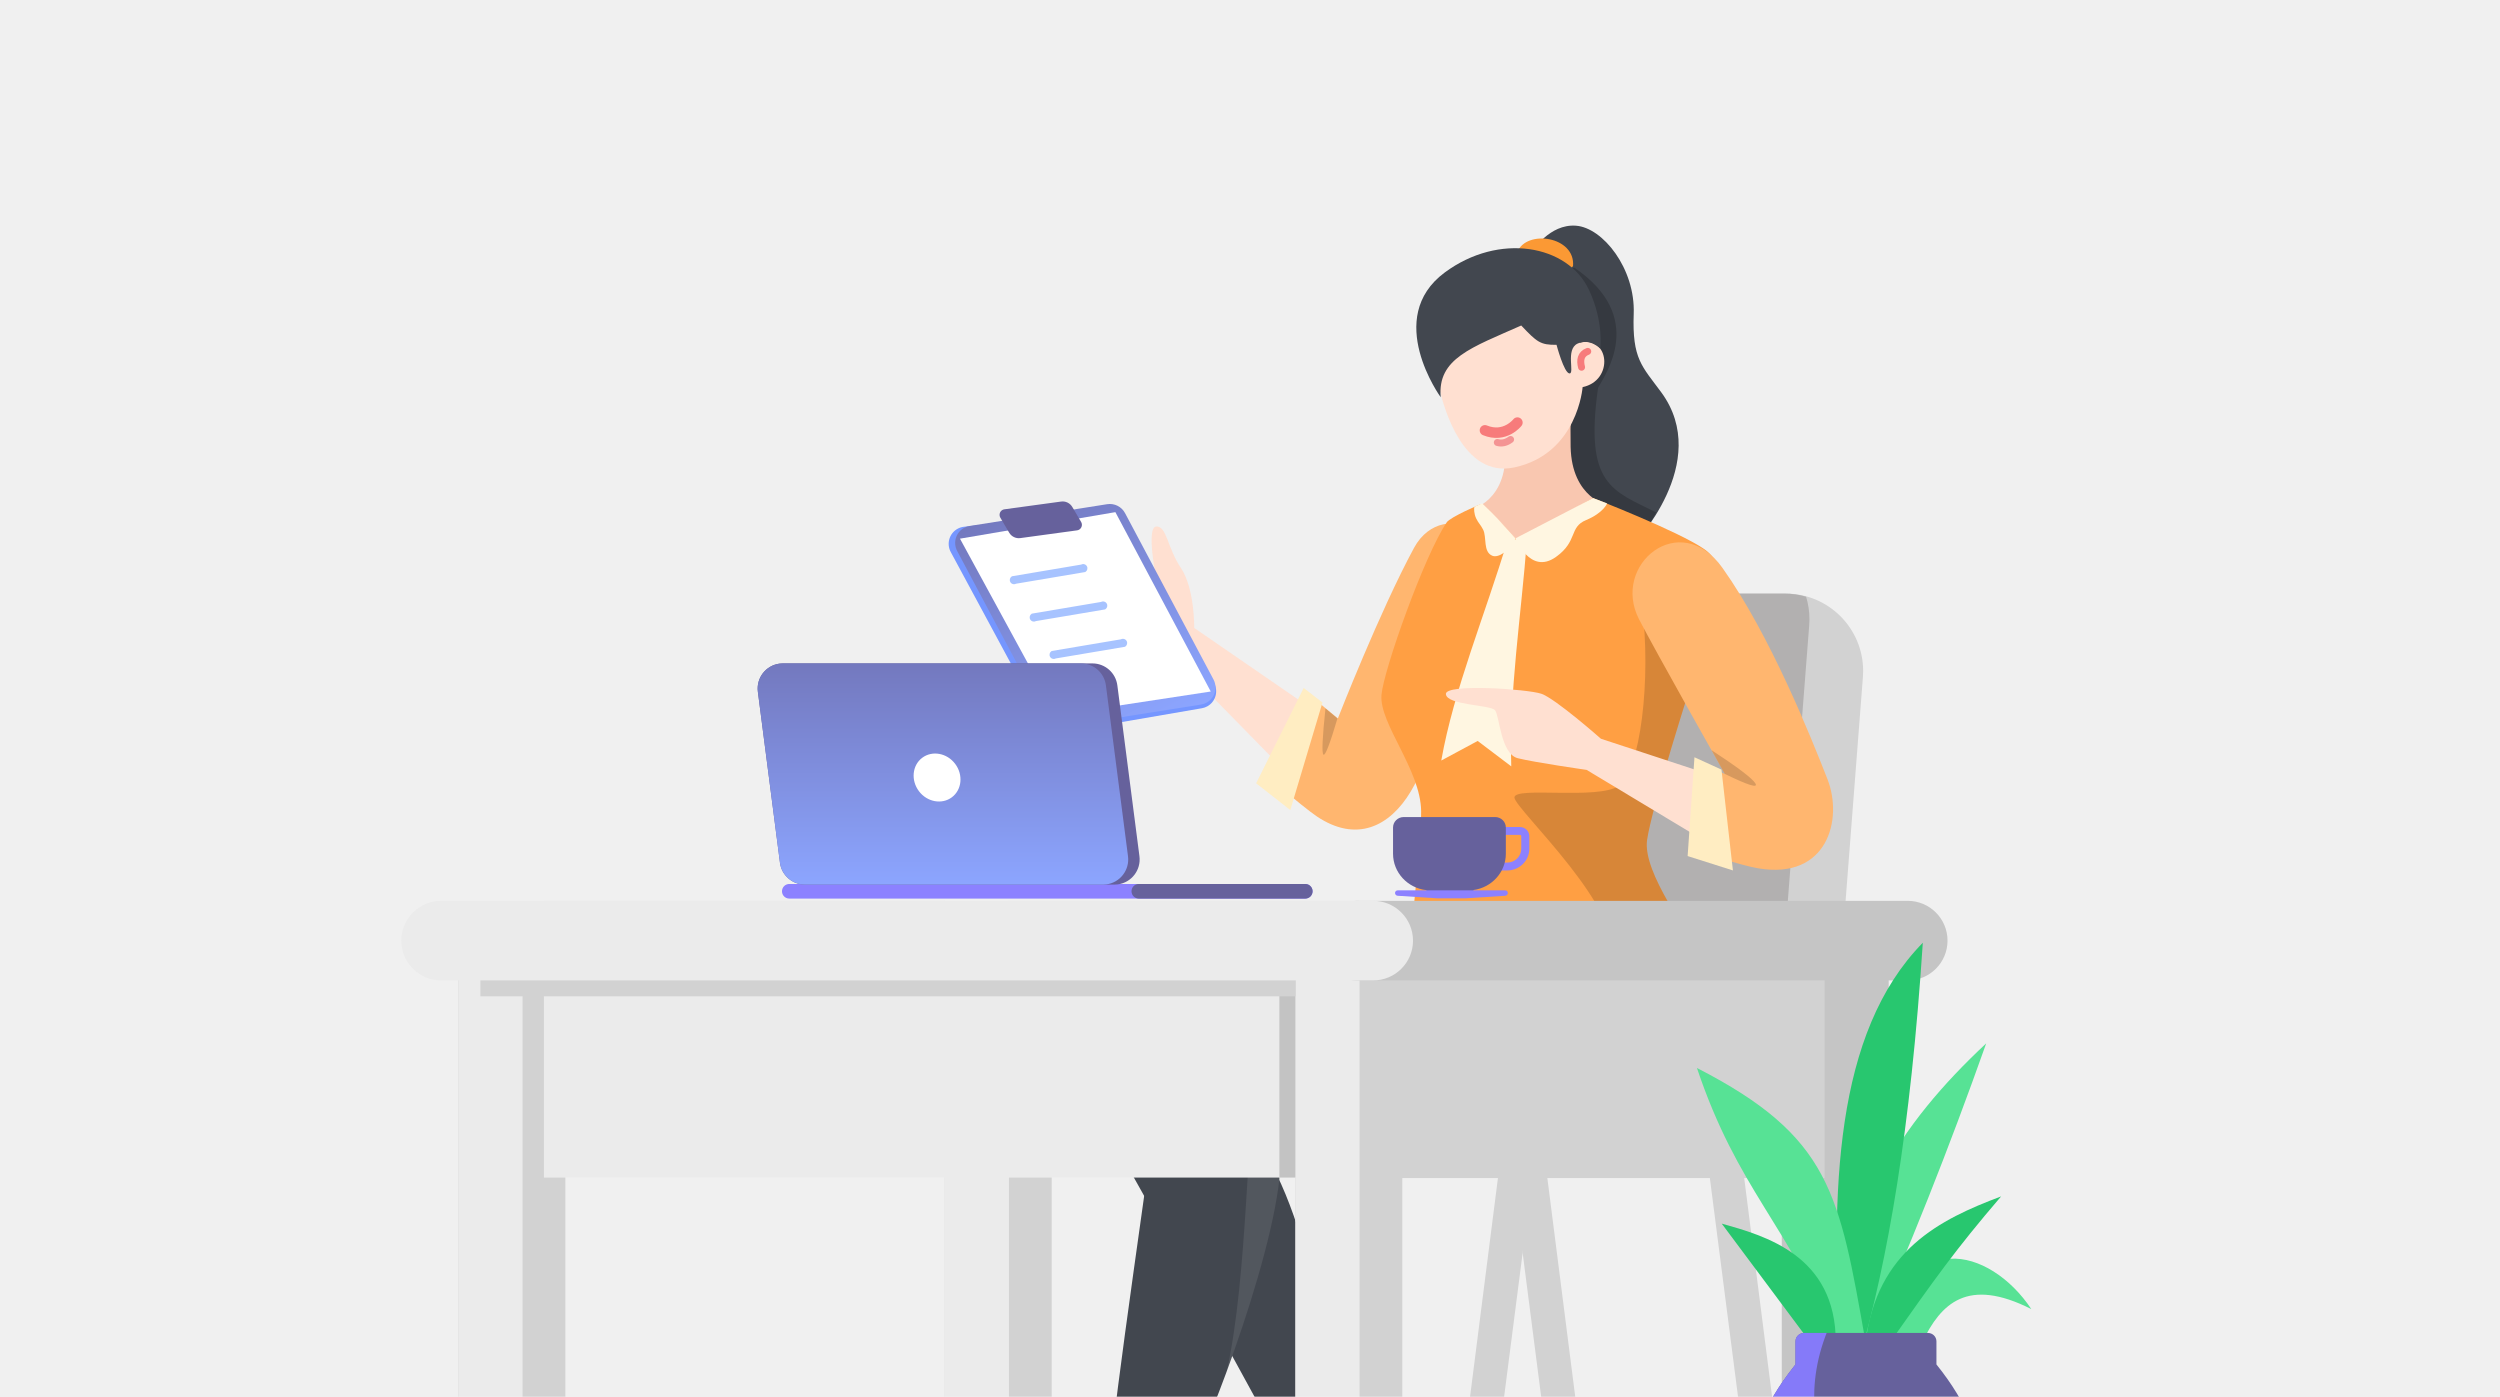
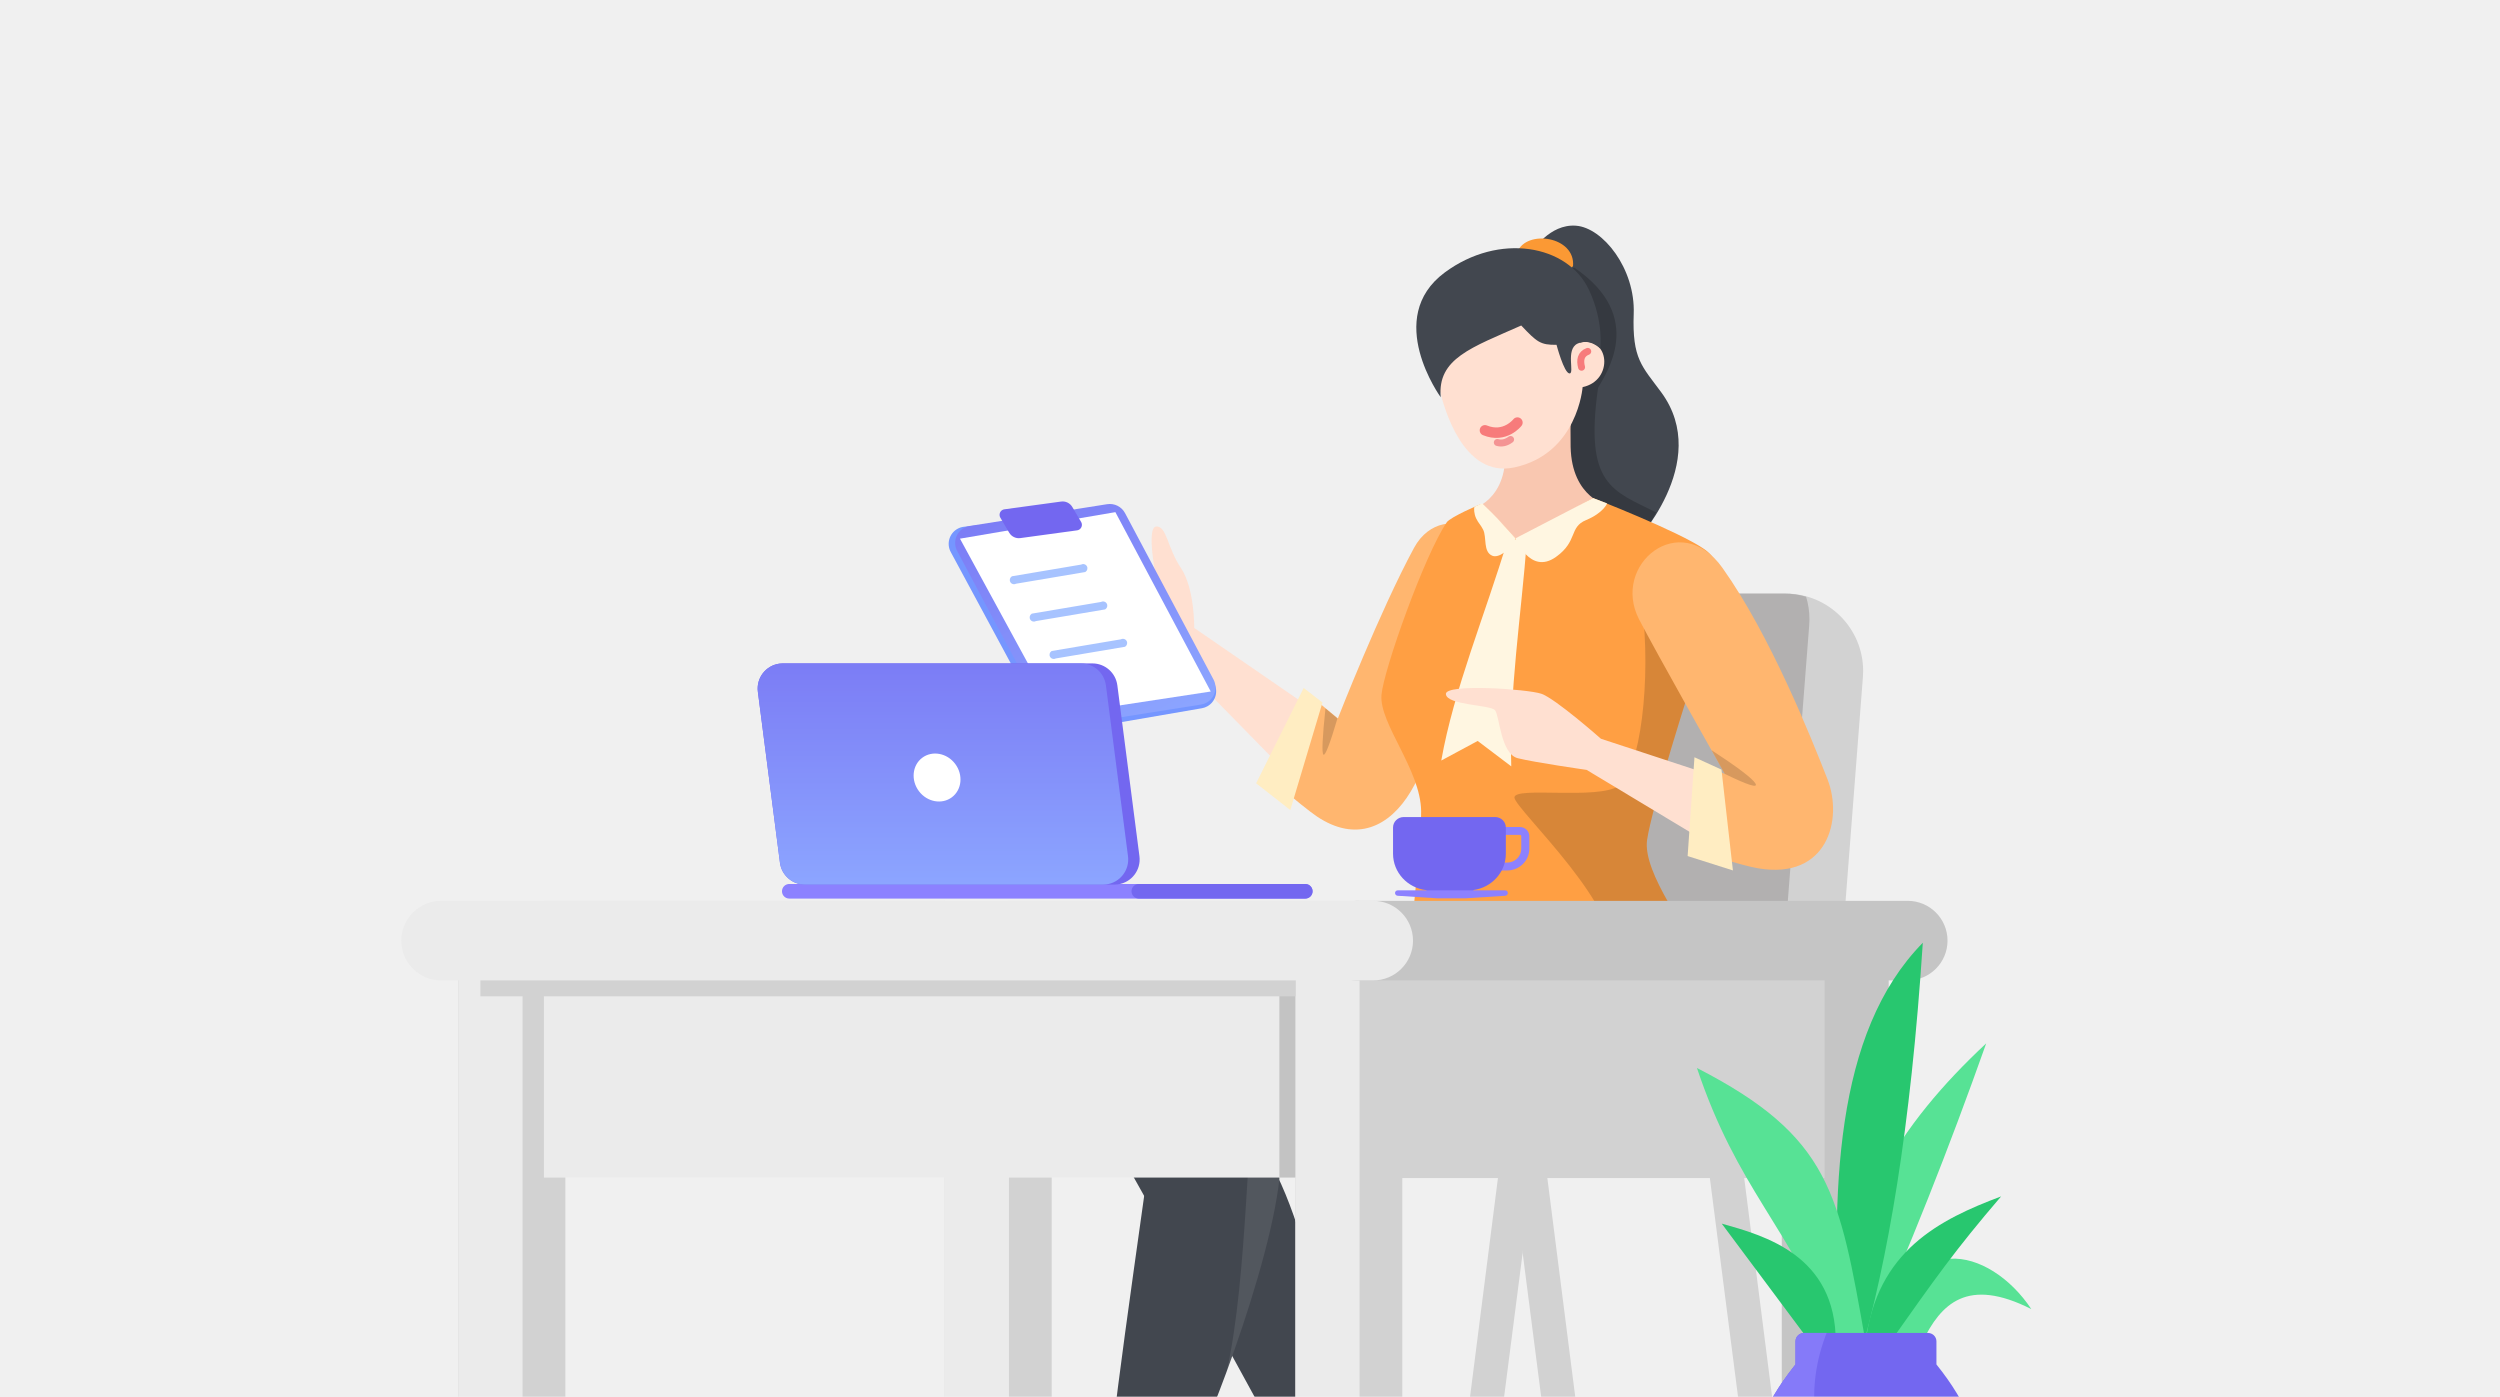
<svg xmlns="http://www.w3.org/2000/svg" xmlns:xlink="http://www.w3.org/1999/xlink" width="358px" height="200px" viewBox="0 0 358 200" version="1.1">
  <defs>
    <path d="M6,0 L352,0 C355.314,-6.08718376e-16 358,2.686 358,6 L358,200 L358,200 L0,200 L0,6 C-4.05812251e-16,2.686 2.686,6.08718376e-16 6,0 Z" id="path-1" />
    <linearGradient x1="68.669%" y1="-53.107%" x2="68.669%" y2="100%" id="linearGradient-3">
-       <stop stop-color="#66619c" offset="0%" />
+       <stop stop-color="#7367F0" offset="0%" />
      <stop stop-color="#8CA5FF" offset="100%" />
    </linearGradient>
    <linearGradient x1="68.669%" y1="-53.107%" x2="68.669%" y2="100%" id="linearGradient-4">
-       <stop stop-color="#66619c" offset="0%" />
+       <stop stop-color="#7367F0" offset="0%" />
      <stop stop-color="#8CA5FF" offset="100%" />
    </linearGradient>
    <path d="M7.952,0.064 L25.69,0.064 C26.366,0.064 26.914,0.603 26.914,1.268 L26.914,4.578 C31.399,10.144 33.642,15.71 33.642,21.277 C33.642,26.672 31.727,32.066 27.896,37.461 C27.668,37.784 27.293,37.976 26.894,37.976 L6.749,37.976 C6.349,37.976 5.975,37.784 5.746,37.461 C1.915,32.066 0,26.672 0,21.277 C0,15.815 2.159,10.354 6.477,4.893 L6.728,4.578 L6.728,1.268 C6.728,0.603 7.276,0.064 7.952,0.064 Z" id="path-5" />
  </defs>
  <g id="📝-Pages-New" stroke="none" stroke-width="1" fill="none" fill-rule="evenodd">
    <g id="Knowledge-Base" transform="translate(-670, -791)">
      <g id="Illustration" transform="translate(670, 791)">
        <mask id="mask-2" fill="white">
          <use xlink:href="#path-1" />
        </mask>
        <g id="Mask" />
        <g mask="url(#mask-2)">
          <g transform="translate(57, 30)">
            <g id="Chair4" transform="translate(121, 55)">
              <polygon id="Path" fill="#D2D2D2" points="38.077 71.363 28.831 143.879 33.679 143.815 42.925 72.042" />
              <polygon id="Path" fill="#D2D2D2" transform="translate(44.20678, 107.6211) scale(-1, 1) translate(-44.20678, -107.6211) " points="46.406 71.363 37.159 143.879 42.007 143.815 51.254 72.042" />
              <polygon id="Path" fill="#D2D2D2" transform="translate(72.39661, 107.6211) scale(-1, 1) translate(-72.39661, -107.6211) " points="74.596 71.363 65.349 143.879 70.197 143.815 79.444 72.042" />
              <path d="M0,75.186 C-5.12399906e-16,71.002 3.392,67.61 7.576,67.61 L36.218,67.61 C41.936,67.61 46.717,63.261 47.256,57.568 L51.76,10.042 C52.299,4.349 57.08,2.82683167e-15 62.798,0 L77.715,0 C83.839,6.51445281e-16 88.803,4.964 88.803,11.088 C88.803,11.374 88.792,11.659 88.77,11.944 L84.08,72.53 C83.633,78.304 78.817,82.762 73.025,82.762 L7.576,82.762 C3.392,82.762 5.12399906e-16,79.37 0,75.186 Z" id="Path" fill="#D2D2D2" />
              <path d="M77.51,-2.27373675e-13 C78.594,-2.27572851e-13 79.642,0.156 80.632,0.446 C80.945,1.469 81.113,2.555 81.113,3.68 C81.113,3.966 81.102,4.253 81.079,4.538 L76.394,64.893 C75.946,70.666 71.13,75.123 65.339,75.123 L0.071,75.123 L0.001,75.122 C0,75.073 9.36073955e-17,75.024 0,74.974 C6.90201459e-15,70.801 3.383,67.418 7.556,67.418 L36.107,67.418 C41.825,67.418 46.605,63.071 47.146,57.379 L51.645,10.039 C52.185,4.347 56.965,-2.24547053e-13 62.683,-2.27373675e-13 L77.51,-2.27373675e-13 Z" id="Combined-Shape" fill="#B2B0B0" />
            </g>
            <g id="Wom3.4" transform="translate(143, 100) scale(-1, 1) translate(-143, -100) translate(80, 0)">
              <g id="LLeg" transform="translate(28.09581, 104.5721)" fill="#42474F">
                <path d="M15.558,0.024 C22.487,0.333 61.05,8.844 68.057,10.29 C75.063,11.737 80.986,19.561 75.644,28.622 C69.643,38.793 54.16,67.679 50.401,74.191 C48.54,77.414 39.154,75.607 41.359,70.197 C45.469,60.113 47.378,34.78 57.857,25.544 C57.857,25.544 22.616,31.664 7.393,24.653 C-3.67,19.557 -1.167,-0.722 15.558,0.024 Z" id="Path" />
              </g>
              <g id="LArm" transform="translate(48.23367, 44.95087)">
                <path d="M43.754,14.969 C43.754,14.969 43.676,9.343 45.648,6.403 C47.62,3.463 47.698,0.34 49.191,0.442 C50.683,0.544 49.205,7.803 49.205,7.803 C49.205,7.803 51.099,7.081 52.459,6.168 C53.82,5.255 57.945,0.753 58.909,1.551 C60.543,2.91 57.911,10.578 56.477,12.111 C55.038,13.644 47.179,18.687 47.179,18.687 L27.93,38.329 L24.316,28.35 L43.754,14.969 Z" id="Path" fill="#FFE0D1" />
                <path d="M1.174,13.114 C4.398,20.574 10.299,34.278 12.732,38.367 C15.781,43.487 20.589,45.743 26.218,41.944 C27.214,41.272 29.23,39.651 32.266,37.082 L26.756,24.982 C24.374,26.944 23.183,27.925 23.183,27.925 C23.183,27.925 17.134,12.452 12.268,3.488 C8.054,-4.267 -3.732,1.772 1.174,13.114 Z" id="Path" fill="#FFB66F" />
                <path d="M23.245,27.933 C24.328,31.599 24.996,33.326 25.249,33.114 C25.503,32.902 25.406,30.696 24.959,26.496 L23.245,27.933 Z" id="Path" fill-opacity="0.16" fill="#000000" />
                <polygon id="Path-65" fill="#FFEDC2" points="25.387 25.652 29.994 41.05 34.888 37.217 28.077 23.567" />
              </g>
              <g id="Head" transform="translate(19.60132, 0)">
                <g id="Group-21" transform="translate(17.13841, 26.00611) rotate(12) translate(-17.13841, -26.00611) translate(4.638413, 2.506106)">
                  <path d="M15.016,2.524 C15.016,2.524 11.819,-0.875 8.127,0.216 C4.434,1.306 1.095,7.99 2.68,14.273 C4.258,20.557 3.073,21.85 1.159,26.085 C-3.983,37.477 9.656,46.638 9.656,46.638 L24.522,43.484 L19.211,15.738 L15.016,2.524 Z" id="Path" fill="#42474F" />
                  <path d="M9.606,6.059 C0.946,15.119 8.457,21.904 9.872,23.571 C14.734,36.855 10.866,38.412 5.454,42.76 L8.364,46.078 L16.706,42.599 L16.438,5.331 L9.606,6.059 Z" id="Path-50" fill-opacity="0.199" fill="#000000" />
                </g>
                <path d="M13.051,42.433 C13.051,42.433 18.329,41.374 18.485,33.986 C18.642,26.597 17.773,24.075 17.773,24.075 L27.726,23.895 C27.726,23.895 27.835,32.13 27.836,35.109 C27.841,42.351 33.426,43.191 33.426,43.191 C33.426,43.191 32.265,48.92 23.246,49.426 C16.204,49.822 13.051,42.433 13.051,42.433 Z" id="Path" fill="#F9C7B0" />
                <g id="Group-20" transform="translate(27.08848, 21.33915) rotate(12) translate(-27.08848, -21.33915) translate(13.58848, 5.339154)">
                  <path d="M1.995,4.913 C0.754,0.819 7.424,-1.657 9.383,1.292 C9.383,1.292 10.344,4.087 8.341,5.683 C5.631,7.835 1.995,4.913 1.995,4.913 Z" id="Path" fill="#FB9934" />
                  <path d="M3.36,15.846 C-1.08,15.674 -0.356,22.161 4.257,22.152 C4.257,22.152 6.936,31.367 16.237,31.367 C23.791,31.367 24.282,20.627 24.351,18.484 C24.425,16.2 24.434,8.695 24.434,8.695 L3.187,8.685 L3.36,15.846 Z" id="Path" fill="#FFE0D1" />
                  <path d="M5.69,19.846 C6.446,19.639 6.651,15.451 6.651,15.451 C8.913,15.003 9.311,14.493 11.02,11.694 C18.613,13.309 23.767,13.802 24.434,19.35 C24.434,19.35 30.136,6.54 20.146,1.987 C11.358,-2.013 2.087,1.745 0.469,8.729 C-0.677,13.659 0.637,17.28 0.637,17.28 C0.637,17.28 1.788,15.451 3.677,15.908 C5.567,16.365 4.934,20.052 5.69,19.846 Z" id="Path" fill="#42474F" />
                  <path d="M14.608,24.436 C14.608,24.436 16.137,26.901 19.119,26.027" id="Path" stroke="#F77B7B" stroke-width="1.5" stroke-linecap="round" transform="translate(16.86349, 25.32509) rotate(-18) translate(-16.86349, -25.32509) " />
                  <path d="M15.903,27.378 C16.603,27.671 17.267,27.671 17.848,27.334" id="Path" stroke="#F49494" stroke-linecap="round" transform="translate(16.87519, 27.46345) rotate(2) translate(-16.87519, -27.46345) " />
                  <path d="M3.565,19.444 C3.844,18.44 3.72,17.563 2.721,17.162" id="Path-8" stroke="#F77B7B" stroke-linecap="round" transform="translate(3.207757, 18.30307) rotate(-13) translate(-3.207757, -18.30307) " />
                </g>
              </g>
              <g id="Group-19" transform="translate(16.70562, 41.32406)">
                <path d="M34.241,0.88 C34.362,0.874 38.619,2.737 39.109,3.456 C42.302,8.137 48.165,24.612 48.466,28.186 C48.807,32.308 42.859,38.875 42.786,44.843 C42.721,50.812 45.33,68.784 44.318,70.463 C43.314,72.141 36.716,80.116 35.339,80.148 C33.955,80.181 32.921,75.994 30.824,76.085 C28.735,76.176 24.379,81.727 22.501,81.688 C20.631,81.647 1.248,69.377 2.729,65.882 C4.219,62.386 11.134,53.698 10.429,48.935 C9.733,44.173 4.171,26.592 2.163,20.609 C0.163,14.625 -1.448,9.859 2.284,7.284 C6.017,4.71 18.161,0 18.161,0 L29.035,6.078 C29.035,6.078 33.61,0.91 34.241,0.88 Z" id="Path" fill="#FF9F43" />
                <path d="M30.375,5.909 C33.636,16.745 38.112,27.423 39.904,37.585 L34.69,34.778 L29.881,38.419 C30.221,27.854 28.446,16.762 27.63,5.909 L30.375,5.909 Z" id="Path" fill="#FFF6E1" />
                <path d="M11.326,14.23 L11.202,15.106 C9.741,25.988 11.47,39.194 14.467,41.208 C17.525,43.265 29.43,41.247 29.43,42.875 C29.43,44.504 12.978,59.43 15.679,66.566 C17.164,70.489 16.667,73.978 14.187,77.033 L13.468,76.549 C7.848,72.741 1.883,67.879 2.729,65.882 C4.219,62.386 11.134,53.698 10.429,48.935 C9.761,44.363 4.608,27.978 2.42,21.381 L1.723,19.289 C0.913,16.837 0.239,14.615 0.076,12.698 L0.579,12.373 C8.614,7.226 12.197,7.845 11.326,14.23 L11.326,14.23 Z" id="Path" fill-opacity="0.16" fill="#000000" />
                <path d="M16.154,0.767 L18.161,0 L29.274,5.763 C29.274,5.763 27.184,11.076 23.484,8.43 C20.312,6.168 21.65,4.177 19.164,3.15 C16.687,2.123 16.154,0.767 16.154,0.767 Z" id="Path" fill="#FFF6E1" />
                <path d="M29.274,5.763 C30.079,7.551 31.717,8.596 32.563,8.271 C33.961,7.734 33.361,5.597 33.912,4.518 C34.306,3.752 34.561,3.636 34.906,2.917 C35.227,2.257 35.24,1.466 35.158,1.247 L34.065,0.751 C33.063,1.694 32.329,2.417 31.863,2.917 C31.283,3.541 30.419,4.49 29.274,5.763 Z" id="Path" fill="#FFF6E1" />
              </g>
              <g id="RArm" transform="translate(0, 47.66368)">
                <path d="M33.745,28.126 C33.745,28.126 40.288,22.348 42.29,21.678 C44.293,21.007 56.022,20.202 55.949,21.717 C55.864,23.34 49.564,23.247 48.912,24.045 C48.259,24.844 48.11,30.302 45.643,30.915 C43.18,31.528 35.798,32.584 35.798,32.584 L18.138,43.213 L17.383,33.501 L33.745,28.126 Z" id="Path" fill="#FFE0D1" />
                <path d="M16.341,3.661 C9.448,13.369 3.563,28.156 1.304,33.921 C-0.955,39.686 1.324,48.381 11.257,46.674 C12.375,46.482 14.188,46.001 16.696,45.23 L19.07,31.878 C17.029,32.733 16.008,33.161 16.008,33.161 C16.008,33.161 25.88,15.699 28.291,11.017 C32.318,3.2 22.412,-4.892 16.341,3.661 Z" id="Path" fill="#FFB66F" />
                <path d="M16.008,33.161 C12.665,34.79 11.204,35.247 11.624,34.53 C12.045,33.813 14.137,32.225 17.9,29.765 L16.008,33.161 Z" id="Path" fill-opacity="0.16" fill="#000000" />
                <polygon id="Path-64" fill="#FFEDC2" points="16.486 32.544 14.847 46.982 21.331 44.925 20.353 30.776" />
              </g>
              <g id="RLeg" transform="translate(15.94627, 101.5411)">
                <path d="M6.757,0.134 C-1.984,13.276 -1.129,22.783 9.321,28.653 C22.707,36.172 63.994,27.364 63.994,27.364 C63.994,27.364 63.262,33.248 63.994,38.496 C65.907,52.202 75.004,75.037 76.928,77.906 C79.59,81.874 87.697,78.881 87.85,75.577 C88.003,72.274 81.738,30.078 80.785,22.032 C79.838,13.985 76.846,12.816 68.106,10.617 C66.099,10.111 42.356,4.223 40.181,4.395 C27.723,5.378 16.581,3.957 6.757,0.134 Z" id="Path" fill="#42474F" />
                <path d="M16.28,26.462 C29.834,27.977 65.717,24.853 67.158,26.273 C68.534,27.628 68.304,51.208 71.391,64.855 C68.35,56.586 65.059,46.126 63.994,38.496 C63.262,33.248 63.994,27.364 63.994,27.364 L62.592,27.644 C55.277,29.062 21.363,35.15 9.321,28.653 C2.258,24.842 -0.475,18.942 1.123,10.952 C3.049,20.377 8.102,25.547 16.28,26.462 Z" id="Path" fill-opacity="0.192" fill="#FFFFFF" opacity="0.44" />
                <ellipse id="Oval" fill-opacity="0.192" fill="#FFFFFF" transform="translate(86.56548, 23.11196) rotate(13) translate(-86.56548, -23.11196) " cx="86.565" cy="23.112" rx="2.278" ry="4.168" />
                <ellipse id="Oval" fill-opacity="0.192" fill="#FFFFFF" transform="translate(75.93463, 20.45977) rotate(-16) translate(-75.93463, -20.45977) " cx="75.935" cy="20.46" rx="3.037" ry="4.547" />
              </g>
            </g>
            <g id="Example-Task1" transform="translate(97.77145, 58.16383) rotate(-28) translate(-97.77145, -58.16383) translate(85.27145, 37.16383)">
              <g id="Group-3" transform="translate(-0, -0)">
                <path d="M3.716,1.906 L22.562,9.467 C23.474,9.833 24.082,10.706 24.108,11.688 L24.819,38.439 C24.855,39.799 23.781,40.931 22.421,40.967 C22.137,40.975 21.855,40.933 21.585,40.845 L2.19,34.461 C1.184,34.13 0.502,33.193 0.496,32.135 L0.334,4.207 C0.326,2.846 1.423,1.737 2.784,1.729 C3.103,1.727 3.42,1.787 3.716,1.906 Z" id="Rectangle" fill="#7596FF" fill-rule="nonzero" />
                <path d="M4.482,2.186 L23.325,8.676 C24.32,9.019 24.987,9.954 24.987,11.006 L24.987,37.988 C24.987,39.348 23.884,40.452 22.523,40.452 C22.25,40.452 21.979,40.406 21.72,40.317 L2.877,33.827 C1.883,33.484 1.216,32.549 1.216,31.497 L1.216,4.515 C1.216,3.155 2.319,2.051 3.68,2.051 C3.953,2.051 4.224,2.097 4.482,2.186 Z" id="Rectangle" fill="url(#linearGradient-3)" />
                <polygon id="Rectangle" fill="#FFFFFF" fill-rule="nonzero" points="2.399 3.14 23.831 10.235 23.831 39.326 2.691 31.91" />
-                 <path d="M9.99,2.414 L17.686,5.25 C18.291,5.473 18.703,6.037 18.731,6.682 L18.84,9.177 C18.859,9.618 18.517,9.992 18.075,10.011 C17.969,10.016 17.863,9.999 17.764,9.962 L10.068,7.126 C9.463,6.903 9.051,6.339 9.023,5.695 L8.914,3.199 C8.895,2.758 9.238,2.384 9.679,2.365 C9.785,2.361 9.891,2.377 9.99,2.414 Z" id="Rectangle" fill="#66619c" fill-rule="nonzero" />
+                 <path d="M9.99,2.414 L17.686,5.25 C18.291,5.473 18.703,6.037 18.731,6.682 L18.84,9.177 C18.859,9.618 18.517,9.992 18.075,10.011 C17.969,10.016 17.863,9.999 17.764,9.962 L10.068,7.126 C9.463,6.903 9.051,6.339 9.023,5.695 L8.914,3.199 C8.895,2.758 9.238,2.384 9.679,2.365 C9.785,2.361 9.891,2.377 9.99,2.414 Z" id="Rectangle" fill="#7367F0" fill-rule="nonzero" />
                <path d="M15.985,14.567 C16.321,14.567 16.593,14.839 16.593,15.173 C16.593,15.484 16.358,15.74 16.056,15.775 L15.985,15.779 L6.456,12.605 C6.12,12.605 5.848,12.334 5.848,11.999 C5.848,11.688 6.083,11.432 6.385,11.397 L6.456,11.393 L15.985,14.567 Z" id="Path" fill="#A7C3FF" />
                <path d="M15.985,20.628 C16.321,20.628 16.593,20.899 16.593,21.234 C16.593,21.545 16.358,21.801 16.056,21.836 L15.985,21.84 L6.456,18.666 C6.12,18.666 5.848,18.394 5.848,18.06 C5.848,17.749 6.083,17.493 6.385,17.458 L6.456,17.454 L15.985,20.628 Z" id="Path" fill="#A7C3FF" />
                <path d="M15.985,26.689 C16.321,26.689 16.593,26.96 16.593,27.295 C16.593,27.605 16.358,27.862 16.056,27.897 L15.985,27.901 L6.456,24.726 C6.12,24.726 5.848,24.455 5.848,24.12 C5.848,23.809 6.083,23.553 6.385,23.518 L6.456,23.514 L15.985,26.689 Z" id="Path" fill="#A7C3FF" />
              </g>
            </g>
            <g id="Group-26" transform="translate(0, 99)">
              <g id="Group-25" transform="translate(8.649351, 0)">
                <polygon id="Rectangle" fill="#D2D2D2" points="69.648 3.799 84.956 3.799 84.956 100.493 69.648 100.493" />
                <polygon id="Rectangle" fill="#EBEBEB" points="69.648 -1.78512303e-13 78.833 -1.78512303e-13 78.833 100.493 69.648 100.493" />
                <polygon id="Rectangle" fill="#D2D2D2" points="1.05161699e-15 3.799 75.777 3.799 75.777 32.801 15.308 32.801 15.308 100.493 1.05161699e-15 100.493" />
                <polygon id="Rectangle" fill="#EBEBEB" points="1.01974981e-15 3.799 9.185 3.799 9.185 100.493 1.01974981e-15 100.493" />
              </g>
              <g id="Group-25">
                <polygon id="Rectangle" fill="#C5C5C5" points="198.15 3.799 213.459 3.799 213.459 100.493 198.15 100.493" />
                <polygon id="Rectangle" fill="#D2D2D2" points="128.503 3.799 204.28 3.799 204.28 39.699 143.811 39.699 143.811 100.493 128.503 100.493" />
                <polygon id="Rectangle" fill="#EBEBEB" points="20.89 -2.81575148e-13 137.599 -4.04882098e-13 137.599 39.628 20.89 39.628" />
                <polygon id="Rectangle" fill="#C3C3C3" points="126.207 3.799 135.392 3.799 135.392 39.628 126.207 39.628" />
                <polygon id="Rectangle" fill="#EBEBEB" points="128.503 3.799 137.688 3.799 137.688 100.493 128.503 100.493" />
                <path d="M137.299,0 L216.186,0 C219.333,2.97461293e-15 221.885,2.551 221.885,5.698 C221.885,8.845 219.333,11.396 216.186,11.396 L137.299,11.396 C134.152,11.396 131.601,8.845 131.601,5.698 C131.601,2.551 134.152,5.7810075e-16 137.299,0 Z" id="Rectangle" fill="#C5C5C5" />
                <polygon id="Rectangle" fill="#D2D2D2" points="11.794 2.279 128.503 2.279 128.503 13.676 11.794 13.676" />
                <path d="M6.164,-1.78139615e-14 L139.644,-1.78139615e-14 C142.791,6.58155786e-15 145.342,2.551 145.342,5.698 C145.342,8.845 142.791,11.396 139.644,11.396 L6.164,11.396 C3.017,11.396 0.466,8.845 0.466,5.698 C0.466,2.551 3.017,-1.90122176e-14 6.164,-1.78139615e-14 Z" id="Rectangle" fill="#EBEBEB" />
              </g>
            </g>
            <g id="Cup" transform="translate(152, 93) scale(-1, 1) translate(-152, -93) translate(142, 87)">
              <path d="M5.196,1.431 L1.346,1.431 C0.603,1.431 0,2.018 0,2.743 L0,4.541 C0,6.259 1.428,7.651 3.19,7.651 L5.196,7.651 C5.514,7.651 5.773,7.4 5.773,7.089 C5.773,6.778 5.514,6.526 5.196,6.526 L3.19,6.526 C2.065,6.526 1.154,5.638 1.154,4.541 L1.154,2.743 C1.154,2.64 1.24,2.556 1.346,2.556 L5.196,2.556 C5.514,2.556 5.773,2.304 5.773,1.993 C5.773,1.683 5.514,1.431 5.196,1.431 Z" id="Path" fill="#8C81FF" />
-               <path d="M17.979,0 C18.828,0 19.517,0.672 19.517,1.5 L19.517,5.25 C19.517,7.95 17.427,10.174 14.738,10.467 L14.737,11.25 L8.003,11.25 L8.003,10.45 C5.382,10.096 3.363,7.903 3.363,5.25 L3.363,1.5 C3.363,0.672 4.052,0 4.902,0 L17.979,0 Z" id="Path" fill="#66619c" />
+               <path d="M17.979,0 C18.828,0 19.517,0.672 19.517,1.5 L19.517,5.25 C19.517,7.95 17.427,10.174 14.738,10.467 L14.737,11.25 L8.003,11.25 L8.003,10.45 C5.382,10.096 3.363,7.903 3.363,5.25 L3.363,1.5 C3.363,0.672 4.052,0 4.902,0 L17.979,0 Z" id="Path" fill="#7367F0" />
              <path d="M3.452,10.5 L18.856,10.5 C19.063,10.5 19.231,10.668 19.231,10.875 C19.231,11.086 19.067,11.261 18.857,11.274 L13.196,11.641 L13.196,11.641 L9.157,11.641 L3.451,11.274 C3.241,11.261 3.077,11.086 3.077,10.875 C3.077,10.668 3.245,10.5 3.452,10.5 Z" id="Rectangle" fill="#8C81FF" />
            </g>
            <g id="FacingBack-Laptop3" transform="translate(51, 65)">
              <path d="M5.027,31.585 L78.915,31.585 C79.493,31.585 79.961,32.053 79.961,32.631 C79.961,33.209 79.493,33.677 78.915,33.677 L5.027,33.677 C4.45,33.677 3.981,33.209 3.981,32.631 C3.981,32.053 4.45,31.585 5.027,31.585 Z" id="Rectangle" fill="#8C81FF" />
-               <path d="M55.078,31.585 L78.915,31.585 C79.493,31.585 79.961,32.053 79.961,32.631 C79.961,33.209 79.493,33.677 78.915,33.677 L55.078,33.677 C54.5,33.677 54.032,33.209 54.032,32.631 C54.032,32.053 54.5,31.585 55.078,31.585 Z" id="Rectangle" fill="#66619c" />
-               <path d="M4.095,0 L48.433,0 C50.243,-7.76541381e-16 51.772,1.344 52.004,3.138 L55.168,27.614 C55.423,29.586 54.031,31.391 52.059,31.646 C51.906,31.665 51.752,31.675 51.597,31.675 L7.26,31.675 C5.45,31.675 3.921,30.332 3.689,28.537 L0.525,4.062 C0.27,2.09 1.662,0.285 3.634,0.03 C3.787,0.01 3.941,2.8351131e-17 4.095,0 Z" id="Rectangle" fill="#66619c" />
+               <path d="M55.078,31.585 L78.915,31.585 C79.493,31.585 79.961,32.053 79.961,32.631 C79.961,33.209 79.493,33.677 78.915,33.677 L55.078,33.677 C54.5,33.677 54.032,33.209 54.032,32.631 C54.032,32.053 54.5,31.585 55.078,31.585 Z" id="Rectangle" fill="#7367F0" />
+               <path d="M4.095,0 L48.433,0 C50.243,-7.76541381e-16 51.772,1.344 52.004,3.138 L55.168,27.614 C55.423,29.586 54.031,31.391 52.059,31.646 C51.906,31.665 51.752,31.675 51.597,31.675 L7.26,31.675 C5.45,31.675 3.921,30.332 3.689,28.537 L0.525,4.062 C0.27,2.09 1.662,0.285 3.634,0.03 C3.787,0.01 3.941,2.8351131e-17 4.095,0 Z" id="Rectangle" fill="#7367F0" />
              <path d="M4.095,0 L46.795,0 C48.605,9.99815459e-16 50.133,1.344 50.366,3.138 L53.53,27.614 C53.785,29.586 52.393,31.391 50.421,31.646 C50.268,31.665 50.114,31.675 49.959,31.675 L7.26,31.675 C5.45,31.675 3.921,30.332 3.689,28.537 L0.525,4.062 C0.27,2.09 1.662,0.285 3.634,0.03 C3.787,0.01 3.941,1.36061876e-15 4.095,0 Z" id="Rectangle" fill="url(#linearGradient-4)" />
              <ellipse id="Oval" fill="#FFFFFF" transform="translate(26.18607, 16.34168) rotate(-37) translate(-26.18607, -16.34168) " cx="26.186" cy="16.342" rx="3.249" ry="3.536" />
            </g>
            <g id="Group-79" transform="translate(186, 105)">
              <g id="Group-86">
                <path d="M23.979,58.234 C30.346,43.991 36.13,29.363 41.424,14.412 C29.228,25.78 19.744,39.63 21.095,58.234 L23.979,58.234 Z" id="Path-113" fill="#57E295" />
                <path d="M20.586,59.721 C19.079,35.435 19.718,12.88 32.347,0 C30.605,26.665 27.346,45.45 23.219,59.721 L20.586,59.721 Z" id="Rectangle" fill="#28C76F" />
                <path d="M20.007,57.192 C12.951,40.221 5.861,35.356 2.45563569e-14,17.935 C19.181,27.771 20.383,35.893 24.148,57.192 L20.007,57.192 Z" id="Path-112" fill="#57E295" />
                <path d="M16.209,57.192 L3.551,40.221 C9.665,41.944 19.883,44.735 19.883,57.192 L16.209,57.192 Z" id="Path-114" fill="#28C76F" />
                <path d="M28.048,57.192 L32.271,57.192 C34.954,51.651 38.735,47.837 47.884,52.461 C41.887,43.427 29.583,40.694 28.048,57.192 Z" id="Path-116" fill="#57E295" />
                <path d="M24.164,57.192 L27.675,57.192 C34.12,48.078 36.891,44.106 43.56,36.323 C34.774,39.62 25.756,44.106 24.164,57.192 Z" id="Path-117" fill="#28C76F" />
              </g>
              <g id="Group-85" transform="translate(7.384615, 55.8125)">
                <mask id="mask-6" fill="white">
                  <use xlink:href="#path-5" />
                </mask>
-                 <use id="Rectangle" fill="#66619c" xlink:href="#path-5" />
+                 <use id="Rectangle" fill="#7367F0" xlink:href="#path-5" />
                <path d="M-4.282,-0.978 L11.622,-0.978 C4.008,16.458 19.027,26.784 11.622,44.155 L-4.282,44.155 L-4.282,-0.978 Z" id="Rectangle" fill="#857AF9" mask="url(#mask-6)" />
              </g>
            </g>
          </g>
        </g>
      </g>
    </g>
  </g>
</svg>
